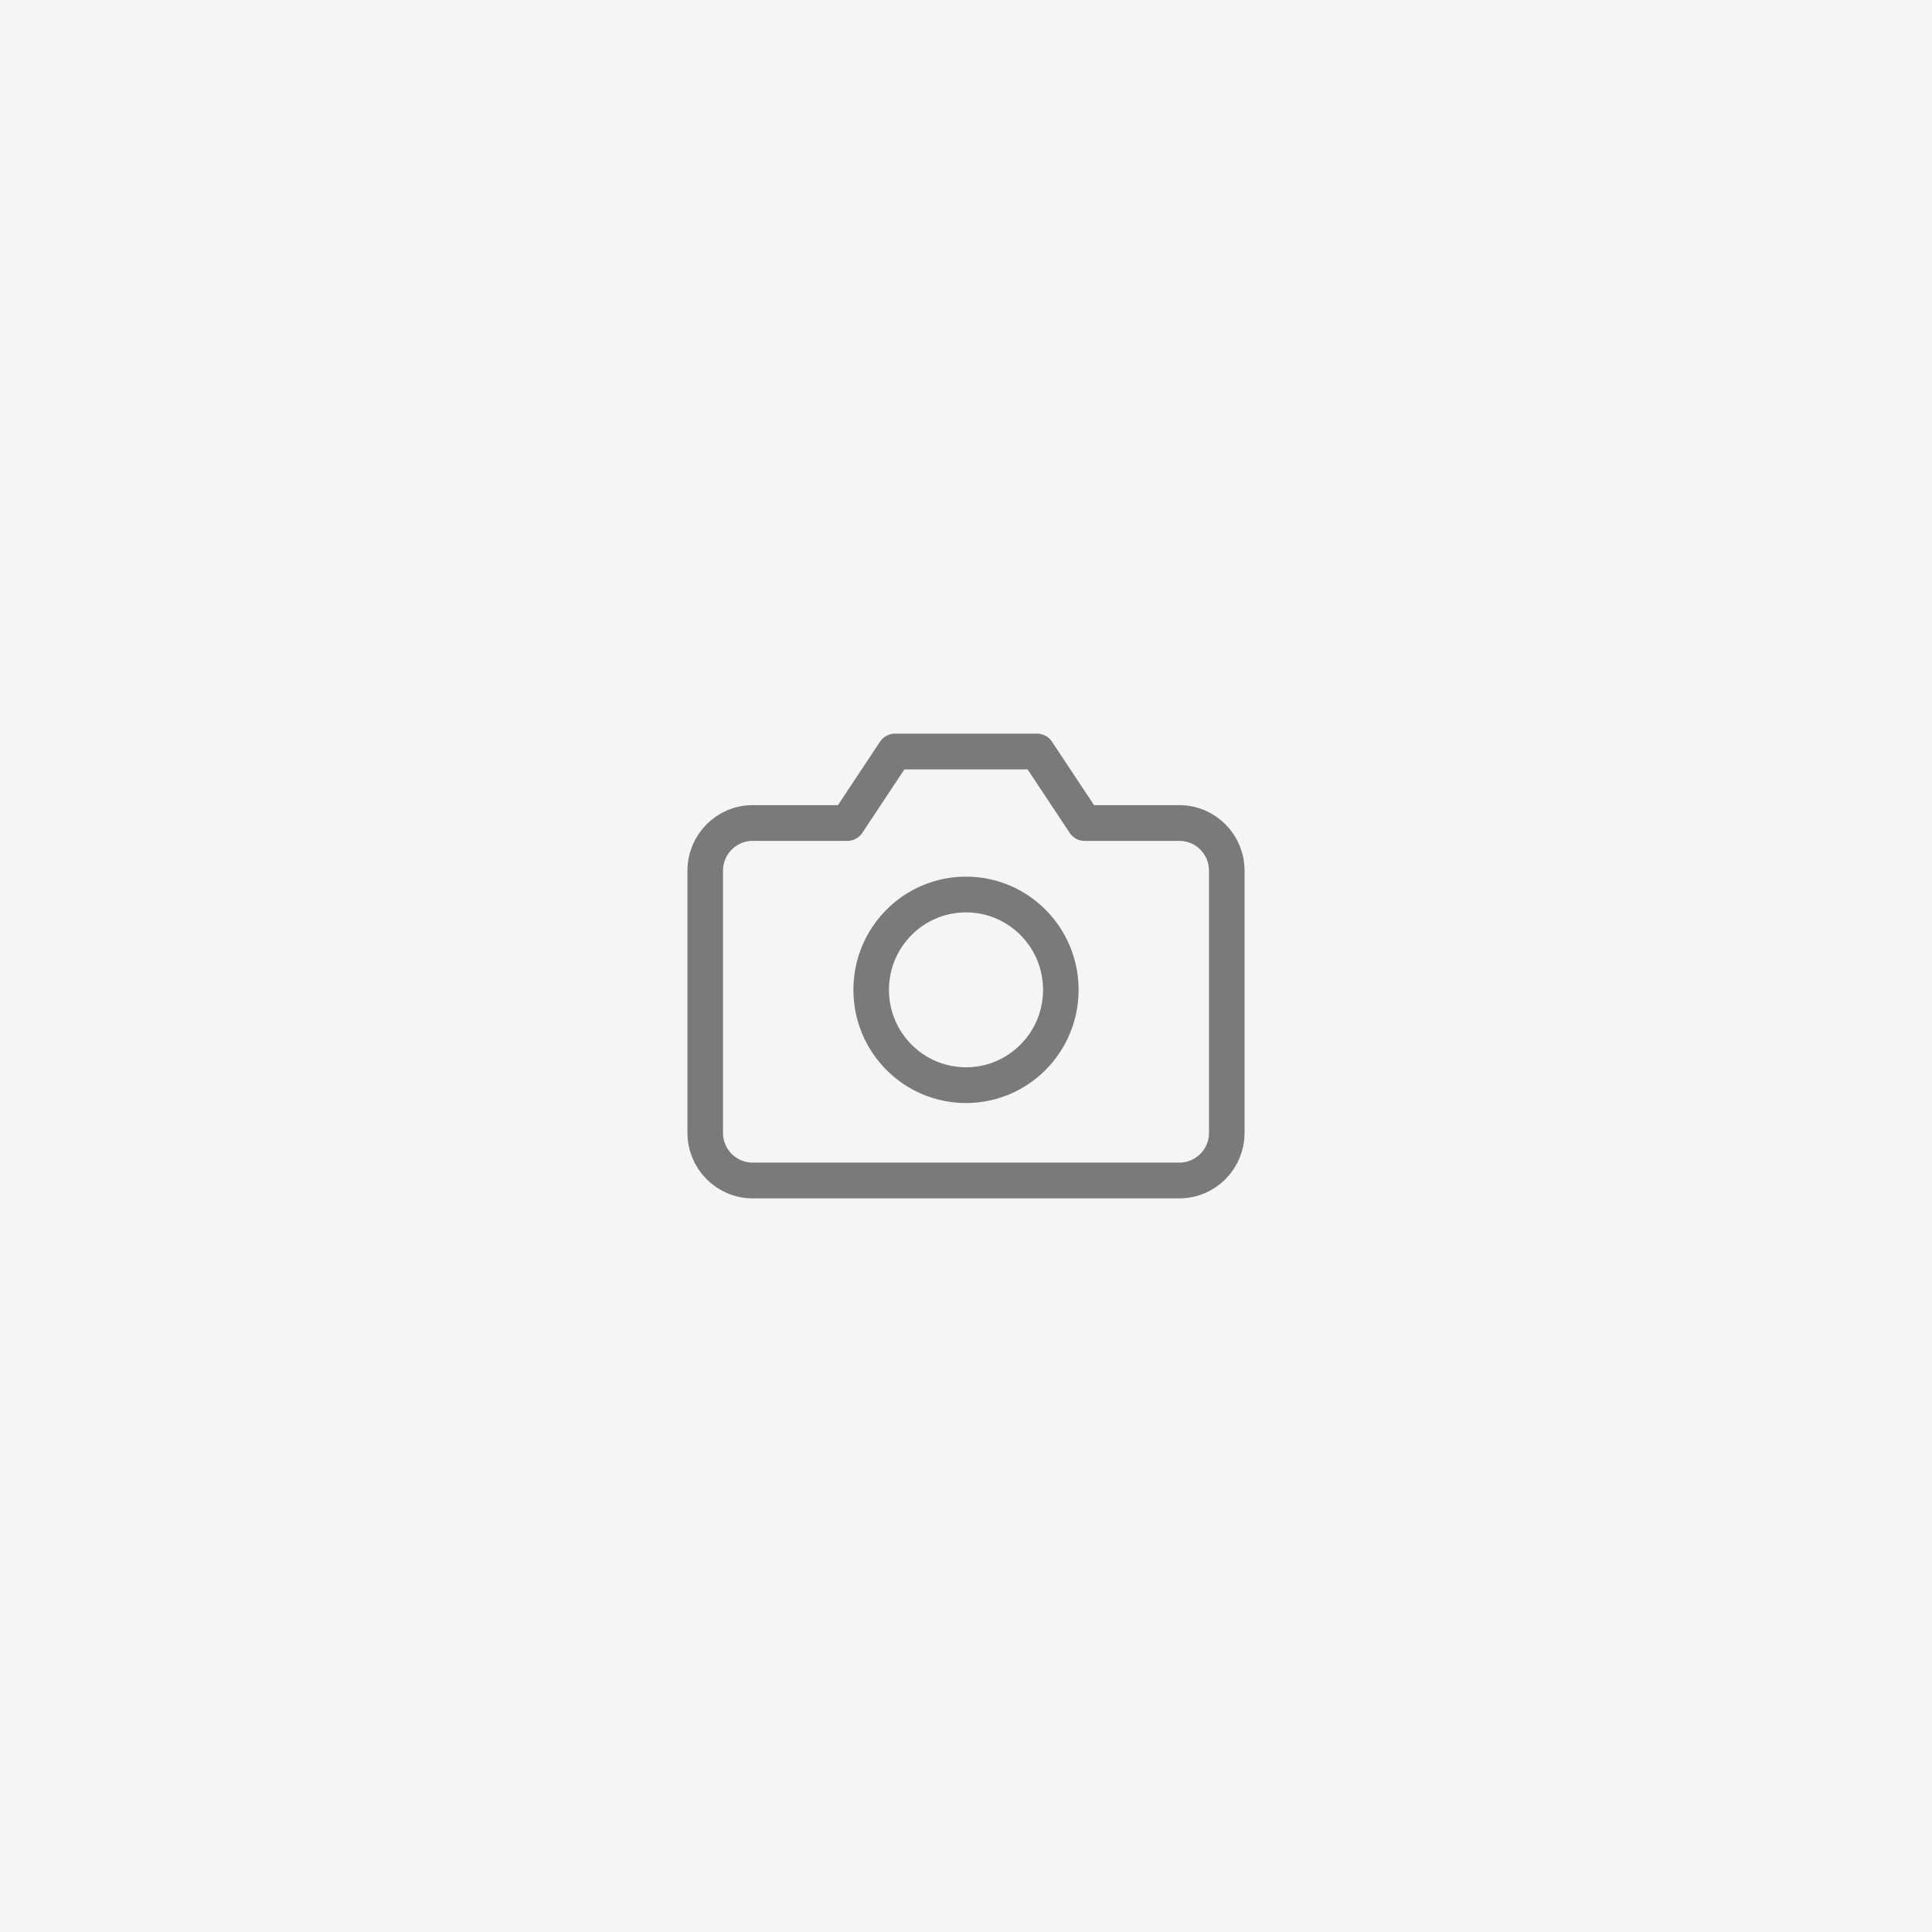
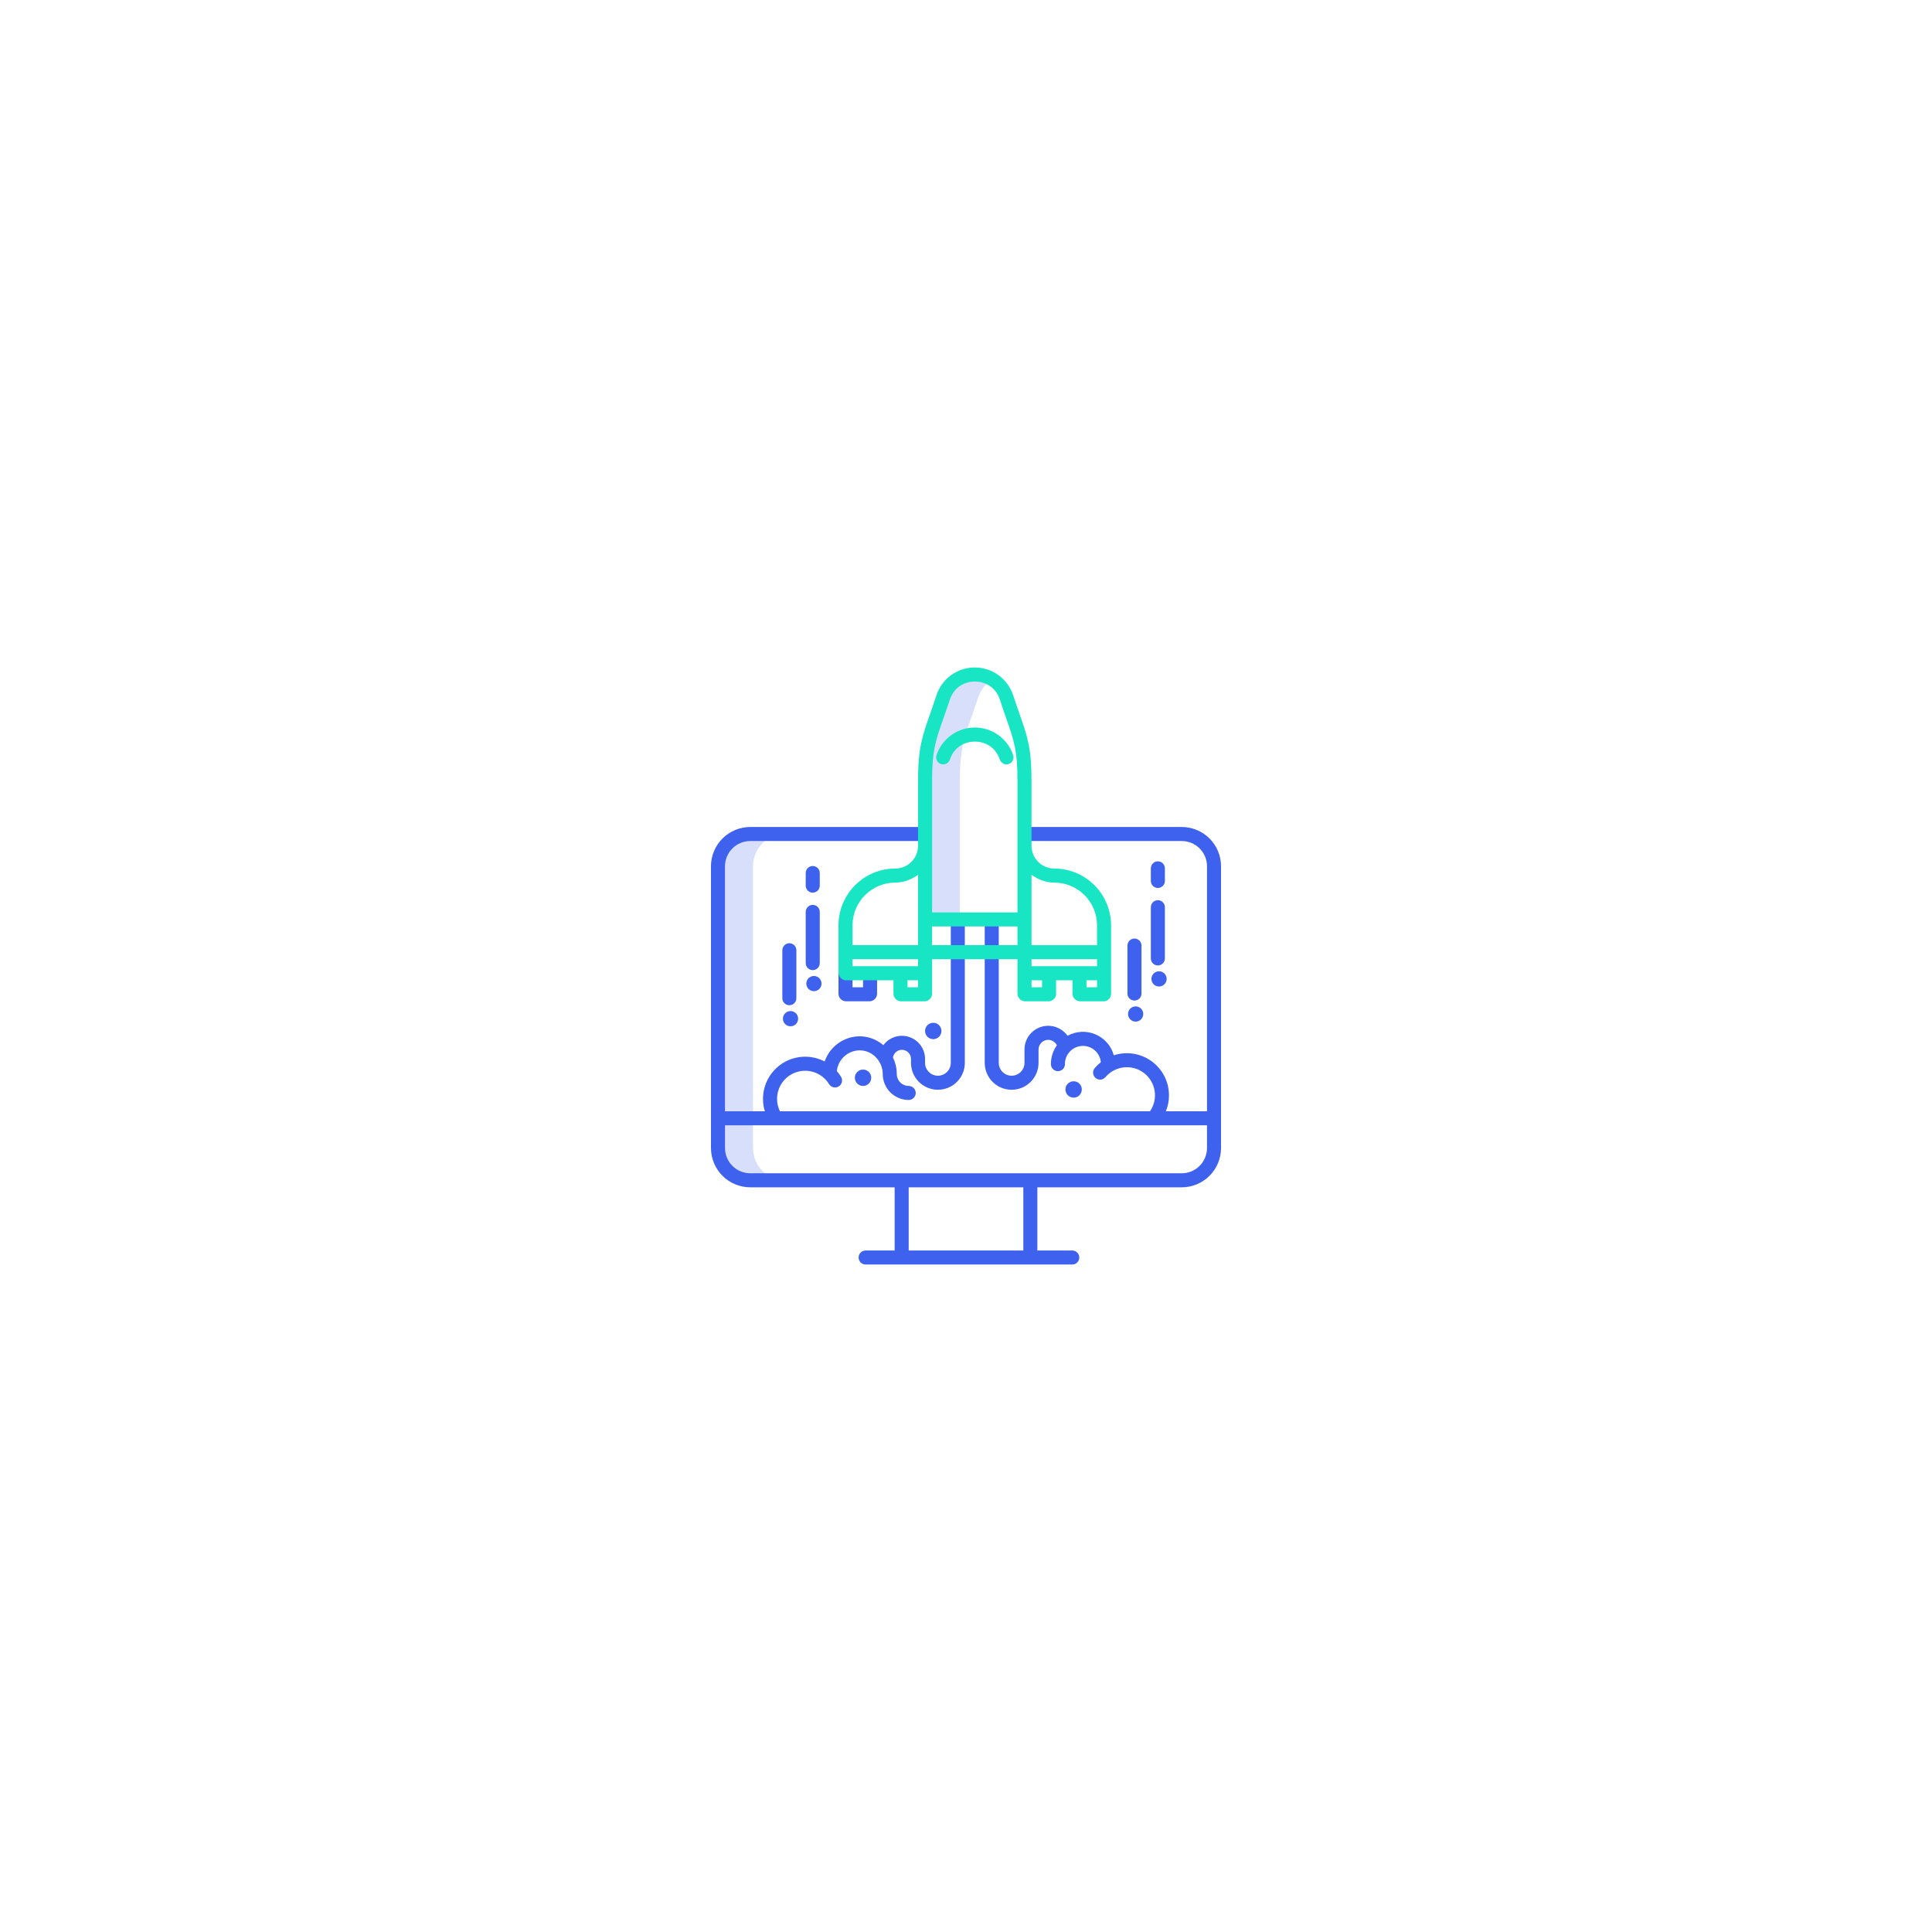
- <svg xmlns="http://www.w3.org/2000/svg" width="1000" height="1000" viewBox="0 0 264.583 264.583" version="1.1" id="svg5">
+ <svg xmlns="http://www.w3.org/2000/svg" width="1000" height="1000" viewBox="0 0 264.583 264.583" version="1.1">
  <defs id="defs2" />
  <g id="layer1">
-     <rect style="fill:#F5F5F5;fill-opacity:1;stroke-width:0;stroke-dasharray:none" id="rect2377" width="361.558" height="329.741" x="-46.279" y="-35.674" />
-     <g style="fill:none;stroke:#000000;stroke-width:0;stroke-linecap:round;stroke-linejoin:round;stroke-dasharray:none;stroke-opacity:0.59" id="g1906" transform="matrix(3.246555,0,0,3.263728,93.333,93.12694)">
-       <path d="m 23,19 a 2,2 0 0 1 -2,2 H 3 A 2,2 0 0 1 1,19 V 8 A 2,2 0 0 1 3,6 H 7 L 9,3 h 6 l 2,3 h 4 a 2,2 0 0 1 2,2 z" id="path1894" style="stroke:#000000;stroke-width:1.5;stroke-dasharray:none;stroke-opacity:0.5" />
-       <circle cx="12" cy="13" r="4" id="circle1896" style="stroke:#000000;stroke-width:1.5;stroke-dasharray:none;stroke-opacity:0.5" />
-     </g>
+     <rect style="fill:#ffffff;fill-opacity:1;stroke-width:0;stroke-dasharray:none" id="rect2377" width="361.558" height="329.741" x="-46.279" y="-35.674" />
+   </g>
+   <g style="fill:none;stroke-width:0.464" id="g301" transform="matrix(0.5696462,0,0,0.5696462,91.27729,91.30558)">
+     <path d="M 20.795,115.712 V 47.97 c 0,-2.083 0.827,-4.08 2.3,-5.553 1.473,-1.473 3.47,-2.3 5.553,-2.3 h -8.438 c -2.083,0 -4.08,0.827 -5.553,2.3 -1.473,1.473 -2.3,3.47 -2.3,5.553 v 67.742 c 0,2.082 0.827,4.079 2.3,5.552 1.473,1.473 3.47,2.3 5.553,2.3 h 8.438 c -2.083,0 -4.08,-0.827 -5.553,-2.3 -1.473,-1.473 -2.3,-3.47 -2.3,-5.552 z" fill="#3e61ee" fill-opacity="0.2" id="path238" style="stroke-width:0.155" />
+     <path d="M 74.126,1.868 C 72.436,1.845 70.784,2.366 69.413,3.354 68.042,4.342 67.025,5.745 66.512,7.355 63.584,16.136 62.094,18.11 62.094,27.363 v 33.269 h 8.438 V 27.363 c 0,-9.253 1.491,-11.227 4.418,-20.008 0.574,-1.802 1.779,-3.337 3.395,-4.321 -1.274,-0.766 -2.732,-1.169 -4.219,-1.166 z" fill="#3e61ee" fill-opacity="0.2" id="path240" style="stroke-width:0.155" />
+     <path d="M 123.79,38.531 H 86.062 v 3.375 H 123.79 c 0.803,-0.01 1.6,0.139 2.345,0.439 0.745,0.3 1.423,0.745 1.994,1.309 0.572,0.564 1.026,1.236 1.337,1.976 0.31,0.741 0.47,1.535 0.472,2.338 v 58.906 h -9.891 c 0.502,-1.214 0.757,-2.515 0.75,-3.829 0,-1.598 -0.378,-3.175 -1.104,-4.599 -0.726,-1.425 -1.779,-2.657 -3.072,-3.597 -1.294,-0.94 -2.791,-1.56 -4.371,-1.809 -1.579,-0.25 -3.195,-0.122 -4.715,0.373 -0.311,-1.12 -0.871,-2.155 -1.638,-3.028 -0.768,-0.873 -1.723,-1.56 -2.795,-2.011 -1.071,-0.451 -2.23,-0.653 -3.391,-0.592 -1.161,0.061 -2.292,0.385 -3.311,0.946 -0.7,-0.987 -1.696,-1.726 -2.844,-2.109 -1.148,-0.383 -2.388,-0.39 -3.54,-0.02 -1.152,0.37 -2.157,1.097 -2.868,2.076 -0.711,0.979 -1.091,2.159 -1.086,3.37 v 3.188 c 0,0.821 -0.326,1.607 -0.906,2.188 -0.58,0.58 -1.367,0.906 -2.188,0.906 -0.821,0 -1.607,-0.326 -2.188,-0.906 C 80.201,96.841 79.875,96.054 79.875,95.233 V 60.75 H 76.5 v 34.483 c 0,1.716 0.681,3.361 1.895,4.574 1.213,1.214 2.858,1.895 4.574,1.895 1.716,0 3.361,-0.681 4.574,-1.895 1.213,-1.213 1.895,-2.858 1.895,-4.574 v -3.188 c -0.003,-0.527 0.173,-1.039 0.499,-1.452 0.326,-0.414 0.782,-0.705 1.294,-0.826 0.512,-0.121 1.051,-0.065 1.527,0.16 0.476,0.225 0.863,0.604 1.095,1.076 -0.937,1.303 -1.44,2.867 -1.44,4.472 -0.009,0.227 0.028,0.454 0.108,0.667 0.081,0.213 0.203,0.407 0.361,0.571 0.158,0.164 0.346,0.295 0.556,0.384 0.209,0.089 0.434,0.135 0.662,0.135 0.227,0 0.453,-0.046 0.662,-0.135 0.209,-0.089 0.398,-0.22 0.556,-0.384 0.158,-0.164 0.28,-0.358 0.361,-0.571 0.081,-0.213 0.117,-0.439 0.108,-0.667 0.004,-1.111 0.434,-2.178 1.202,-2.98 0.768,-0.802 1.816,-1.278 2.925,-1.329 1.109,-0.051 2.196,0.326 3.035,1.054 0.839,0.728 1.366,1.751 1.471,2.856 -0.529,0.414 -1.016,0.881 -1.453,1.391 -0.147,0.168 -0.259,0.364 -0.329,0.575 -0.071,0.212 -0.099,0.435 -0.082,0.658 0.016,0.223 0.076,0.44 0.177,0.639 0.101,0.199 0.24,0.376 0.41,0.521 0.17,0.145 0.366,0.255 0.579,0.323 0.212,0.068 0.436,0.094 0.658,0.075 0.223,-0.019 0.439,-0.081 0.637,-0.184 0.198,-0.103 0.374,-0.244 0.517,-0.415 1.122,-1.321 2.709,-2.159 4.433,-2.342 1.723,-0.183 3.451,0.304 4.825,1.359 1.375,1.056 2.291,2.599 2.559,4.311 0.269,1.713 -0.132,3.462 -1.118,4.888 H 27.271 c -0.465,-0.926 -0.702,-1.949 -0.693,-2.985 -9e-4,-1.47 0.478,-2.901 1.365,-4.075 0.887,-1.173 2.132,-2.025 3.547,-2.426 1.415,-0.401 2.922,-0.328 4.292,0.206 1.37,0.534 2.528,1.501 3.299,2.754 0.116,0.188 0.269,0.352 0.448,0.482 0.18,0.13 0.383,0.223 0.599,0.274 0.216,0.052 0.439,0.06 0.658,0.025 0.219,-0.036 0.429,-0.114 0.617,-0.23 0.189,-0.116 0.353,-0.269 0.482,-0.449 0.13,-0.179 0.223,-0.383 0.274,-0.599 0.051,-0.216 0.059,-0.439 0.024,-0.658 -0.035,-0.219 -0.113,-0.429 -0.23,-0.617 -0.297,-0.481 -0.634,-0.936 -1.006,-1.361 0.139,-1.346 0.764,-2.594 1.757,-3.513 0.993,-0.918 2.287,-1.443 3.64,-1.476 0.723,-0.011 1.442,0.123 2.112,0.395 0.67,0.272 1.28,0.675 1.791,1.187 0.546,0.537 0.981,1.176 1.279,1.882 0.298,0.706 0.453,1.463 0.457,2.229 0.002,1.654 0.66,3.24 1.83,4.41 1.17,1.17 2.756,1.828 4.41,1.83 0.448,0 0.877,-0.178 1.193,-0.495 0.317,-0.316 0.494,-0.745 0.494,-1.193 0,-0.447 -0.178,-0.877 -0.494,-1.193 -0.317,-0.316 -0.746,-0.494 -1.193,-0.494 -0.76,-0.001 -1.488,-0.303 -2.025,-0.841 -0.537,-0.537 -0.839,-1.265 -0.84,-2.025 -0.003,-1.381 -0.32,-2.743 -0.926,-3.983 0.09,-0.545 0.383,-1.036 0.82,-1.375 0.437,-0.338 0.986,-0.498 1.536,-0.449 0.55,0.05 1.062,0.306 1.431,0.717 0.369,0.411 0.569,0.947 0.56,1.5 v 0.903 c 0,1.716 0.682,3.361 1.895,4.574 1.213,1.213 2.858,1.894 4.574,1.894 1.716,0 3.361,-0.681 4.574,-1.894 1.213,-1.213 1.895,-2.858 1.895,-4.574 V 60.75 h -3.375 v 34.483 c 0,0.821 -0.326,1.607 -0.906,2.188 -0.58,0.58 -1.367,0.906 -2.188,0.906 -0.821,0 -1.607,-0.326 -2.188,-0.906 -0.58,-0.58 -0.906,-1.367 -0.906,-2.188 V 94.331 c 0.008,-1.172 -0.355,-2.317 -1.037,-3.271 -0.682,-0.954 -1.648,-1.668 -2.76,-2.039 -1.112,-0.372 -2.313,-0.383 -3.432,-0.031 -1.119,0.352 -2.097,1.048 -2.796,1.99 -1.625,-1.405 -3.71,-2.161 -5.858,-2.124 -1.829,0.044 -3.601,0.648 -5.077,1.73 -1.476,1.082 -2.584,2.59 -3.177,4.321 -1.544,-0.806 -3.27,-1.2 -5.011,-1.145 -1.741,0.056 -3.438,0.559 -4.928,1.462 -1.49,0.903 -2.721,2.175 -3.576,3.693 -0.855,1.518 -1.303,3.23 -1.303,4.972 -0.009,1.012 0.142,2.019 0.446,2.985 h -9.587 V 47.969 c 0.001,-0.803 0.161,-1.598 0.472,-2.338 0.31,-0.741 0.765,-1.412 1.336,-1.976 0.572,-0.564 1.25,-1.009 1.994,-1.309 0.745,-0.3 1.542,-0.449 2.345,-0.439 H 62.156 V 38.531 H 20.21 c -1.246,-0.009 -2.482,0.228 -3.636,0.697 -1.154,0.47 -2.204,1.163 -3.089,2.041 -0.885,0.877 -1.588,1.921 -2.068,3.071 -0.48,1.15 -0.728,2.383 -0.73,3.629 v 67.743 c 0.001,1.247 0.249,2.48 0.729,3.631 0.48,1.15 1.183,2.194 2.068,3.072 0.885,0.877 1.935,1.571 3.089,2.042 1.154,0.47 2.39,0.708 3.636,0.699 h 34.634 v 15.188 h -6.975 c -0.448,0 -0.877,0.177 -1.193,0.494 -0.317,0.316 -0.494,0.745 -0.494,1.193 0,0.448 0.178,0.877 0.494,1.193 0.317,0.317 0.746,0.495 1.193,0.495 h 49.676 c 0.448,0 0.877,-0.178 1.193,-0.495 0.317,-0.316 0.494,-0.745 0.494,-1.193 0,-0.448 -0.178,-0.877 -0.494,-1.193 -0.317,-0.317 -0.746,-0.494 -1.193,-0.494 H 89.156 V 125.156 H 123.79 c 1.247,0.009 2.482,-0.229 3.637,-0.699 1.154,-0.471 2.204,-1.165 3.089,-2.042 0.885,-0.878 1.587,-1.922 2.067,-3.072 0.48,-1.151 0.728,-2.384 0.729,-3.631 V 47.969 c -0.001,-1.246 -0.249,-2.479 -0.729,-3.629 -0.48,-1.15 -1.183,-2.193 -2.068,-3.071 -0.885,-0.877 -1.935,-1.571 -3.089,-2.041 -1.154,-0.47 -2.39,-0.707 -3.636,-0.697 z M 85.781,140.344 H 58.219 v -15.188 h 27.562 z m 44.157,-24.632 c -10e-4,0.804 -0.161,1.599 -0.472,2.34 -0.31,0.741 -0.764,1.413 -1.335,1.978 -0.572,0.564 -1.25,1.009 -1.995,1.31 -0.745,0.301 -1.542,0.451 -2.346,0.441 H 20.21 c -0.803,0.01 -1.601,-0.14 -2.346,-0.441 -0.745,-0.301 -1.423,-0.746 -1.995,-1.31 -0.572,-0.565 -1.026,-1.237 -1.336,-1.978 -0.31,-0.741 -0.47,-1.536 -0.471,-2.34 v -5.462 h 102.984 0.017 c 0,0 0.019,0 0.028,0 h 12.847 z" fill="#3e61ee" id="path242" style="stroke-width:0.155" />
+     <path d="m 41.344,72.844 v 5.786 c 0.007,0.466 0.191,0.911 0.514,1.247 0.323,0.336 0.761,0.536 1.226,0.561 h 5.775 c 0.468,-0.024 0.909,-0.223 1.236,-0.558 0.327,-0.335 0.516,-0.781 0.529,-1.249 V 72.844 H 47.25 v 4.219 h -2.531 v -4.219 z" fill="#3e61ee" id="path244" style="stroke-width:0.155" />
+     <path d="m 112.781,85.319 c 1.01,0 1.828,-0.818 1.828,-1.828 0,-1.01 -0.818,-1.828 -1.828,-1.828 -1.009,0 -1.828,0.819 -1.828,1.828 0,1.01 0.819,1.828 1.828,1.828 z" fill="#3e61ee" id="path246" style="stroke-width:0.155" />
+     <path d="M 114.188,78.569 V 67.038 c 0,-0.448 -0.178,-0.877 -0.495,-1.193 -0.316,-0.317 -0.745,-0.494 -1.193,-0.494 -0.448,0 -0.877,0.178 -1.193,0.494 -0.317,0.316 -0.495,0.746 -0.495,1.193 v 11.531 c 0,0.448 0.178,0.877 0.495,1.193 0.316,0.316 0.745,0.494 1.193,0.494 0.448,0 0.877,-0.178 1.193,-0.494 0.317,-0.317 0.495,-0.746 0.495,-1.193 z" fill="#3e61ee" id="path248" style="stroke-width:0.155" />
+     <path d="m 118.406,76.881 c 1.01,0 1.828,-0.818 1.828,-1.828 0,-1.01 -0.818,-1.828 -1.828,-1.828 -1.009,0 -1.828,0.819 -1.828,1.828 0,1.01 0.819,1.828 1.828,1.828 z" fill="#3e61ee" id="path250" style="stroke-width:0.155" />
+     <path d="m 118.125,53.191 c 0.448,0 0.877,-0.178 1.193,-0.494 0.317,-0.316 0.494,-0.746 0.494,-1.193 v -3.029 c 0,-0.448 -0.177,-0.877 -0.494,-1.193 -0.316,-0.317 -0.745,-0.494 -1.193,-0.494 -0.448,0 -0.877,0.178 -1.193,0.494 -0.317,0.316 -0.494,0.746 -0.494,1.193 v 3.029 c 0,0.448 0.177,0.877 0.494,1.193 0.316,0.317 0.745,0.494 1.193,0.494 z" fill="#3e61ee" id="path252" style="stroke-width:0.155" />
+     <path d="m 116.438,70.131 c 0,0.448 0.177,0.877 0.494,1.193 0.316,0.317 0.745,0.494 1.193,0.494 0.448,0 0.877,-0.178 1.193,-0.494 0.317,-0.316 0.494,-0.746 0.494,-1.193 V 57.818 c 0,-0.448 -0.177,-0.877 -0.494,-1.193 -0.316,-0.316 -0.745,-0.494 -1.193,-0.494 -0.448,0 -0.877,0.178 -1.193,0.494 -0.317,0.317 -0.494,0.746 -0.494,1.193 z" fill="#3e61ee" id="path254" style="stroke-width:0.155" />
+     <path d="m 29.812,86.444 c 1.01,0 1.828,-0.818 1.828,-1.828 0,-1.01 -0.819,-1.828 -1.828,-1.828 -1.01,0 -1.828,0.819 -1.828,1.828 0,1.01 0.819,1.828 1.828,1.828 z" fill="#3e61ee" id="path256" style="stroke-width:0.155" />
+     <path d="M 31.219,79.694 V 68.163 c 0,-0.448 -0.178,-0.877 -0.494,-1.193 -0.317,-0.317 -0.746,-0.494 -1.193,-0.494 -0.448,0 -0.877,0.178 -1.193,0.494 -0.317,0.316 -0.494,0.746 -0.494,1.193 v 11.531 c 0,0.448 0.178,0.877 0.494,1.193 0.317,0.316 0.746,0.494 1.193,0.494 0.448,0 0.877,-0.178 1.193,-0.494 0.317,-0.317 0.494,-0.746 0.494,-1.193 z" fill="#3e61ee" id="path258" style="stroke-width:0.155" />
+     <path d="m 35.438,78.006 c 1.01,0 1.828,-0.818 1.828,-1.828 0,-1.01 -0.819,-1.828 -1.828,-1.828 -1.01,0 -1.828,0.819 -1.828,1.828 0,1.01 0.819,1.828 1.828,1.828 z" fill="#3e61ee" id="path260" style="stroke-width:0.155" />
+     <path d="m 35.156,54.316 c 0.448,0 0.877,-0.178 1.193,-0.494 0.317,-0.316 0.494,-0.746 0.494,-1.193 v -3.029 c 0,-0.448 -0.178,-0.877 -0.494,-1.193 -0.317,-0.317 -0.746,-0.494 -1.193,-0.494 -0.448,0 -0.877,0.178 -1.193,0.494 -0.317,0.316 -0.494,0.746 -0.494,1.193 v 3.029 c 0,0.448 0.178,0.877 0.494,1.193 0.317,0.317 0.746,0.494 1.193,0.494 z" fill="#3e61ee" id="path262" style="stroke-width:0.155" />
+     <path d="m 33.469,71.256 c 0,0.448 0.178,0.877 0.494,1.193 0.317,0.317 0.746,0.494 1.193,0.494 0.448,0 0.877,-0.178 1.193,-0.494 0.317,-0.316 0.494,-0.746 0.494,-1.193 V 58.943 c 0,-0.448 -0.178,-0.877 -0.494,-1.193 -0.317,-0.316 -0.746,-0.494 -1.193,-0.494 -0.448,0 -0.877,0.178 -1.193,0.494 -0.317,0.317 -0.494,0.746 -0.494,1.193 z" fill="#3e61ee" id="path264" style="stroke-width:0.155" />
+     <path d="m 97.875,103.6 c 1.087,0 1.969,-0.881 1.969,-1.969 0,-1.087 -0.881,-1.968 -1.969,-1.968 -1.087,0 -1.969,0.881 -1.969,1.968 0,1.088 0.881,1.969 1.969,1.969 z" fill="#3e61ee" id="path266" style="stroke-width:0.155" />
+     <path d="m 64.125,89.538 c 1.087,0 1.969,-0.881 1.969,-1.969 0,-1.087 -0.881,-1.969 -1.969,-1.969 -1.087,0 -1.969,0.881 -1.969,1.969 0,1.087 0.881,1.969 1.969,1.969 z" fill="#3e61ee" id="path268" style="stroke-width:0.155" />
+     <path d="m 47.25,100.788 c 1.087,0 1.969,-0.882 1.969,-1.969 0,-1.087 -0.881,-1.969 -1.969,-1.969 -1.087,0 -1.969,0.881 -1.969,1.969 0,1.087 0.881,1.969 1.969,1.969 z" fill="#3e61ee" id="path270" style="stroke-width:0.155" />
+     <path d="m 65.98,23.395 c 0.425,0.141 0.888,0.108 1.288,-0.092 0.4,-0.2 0.705,-0.551 0.846,-0.976 1.065,-3.195 3.804,-4.333 6.013,-4.333 2.208,0 4.947,1.138 6.012,4.333 0.142,0.425 0.446,0.775 0.847,0.976 0.4,0.2 0.864,0.233 1.288,0.091 0.425,-0.142 0.775,-0.446 0.976,-0.847 0.2,-0.401 0.233,-0.864 0.091,-1.288 -0.645,-1.934 -1.881,-3.616 -3.535,-4.808 -1.654,-1.192 -3.64,-1.833 -5.679,-1.833 -2.038,0 -4.025,0.641 -5.679,1.833 -1.654,1.192 -2.89,2.874 -3.535,4.808 -0.07,0.21 -0.098,0.432 -0.083,0.654 0.016,0.221 0.075,0.437 0.174,0.635 0.099,0.198 0.236,0.375 0.404,0.52 0.168,0.145 0.362,0.256 0.572,0.326 z" fill="#17e5c3" id="path272" style="stroke-width:0.155" />
+     <path d="M 93.219,48.521 C 91.778,48.522 90.395,47.954 89.371,46.94 88.347,45.927 87.765,44.55 87.75,43.11 V 27.364 C 87.75,19.615 86.741,16.639 84.823,11.236 84.369,9.959 83.879,8.511 83.316,6.823 82.674,4.889 81.439,3.207 79.786,2.015 78.134,0.823 76.148,0.181 74.111,0.181 c -2.037,0 -4.023,0.642 -5.675,1.834 -1.652,1.192 -2.887,2.874 -3.53,4.808 -0.562,1.688 -1.043,3.136 -1.496,4.414 -1.918,5.402 -2.941,8.378 -2.941,16.127 V 43.11 c -0.015,1.44 -0.597,2.817 -1.621,3.83 -1.024,1.013 -2.407,1.581 -3.848,1.581 -3.611,0.002 -7.075,1.433 -9.634,3.982 -2.559,2.548 -4.005,6.006 -4.022,9.617 v 11.43 c 0,0.932 0.809,1.825 1.741,1.825 h 11.478 v 3.255 c 0.011,0.467 0.198,0.913 0.524,1.248 0.326,0.335 0.766,0.535 1.233,0.559 h 5.775 c 0.466,-0.025 0.905,-0.225 1.23,-0.56 0.325,-0.335 0.51,-0.781 0.52,-1.248 V 70.313 H 84.375 v 8.317 c 0.017,0.47 0.209,0.916 0.539,1.251 0.33,0.335 0.774,0.533 1.243,0.557 h 5.775 c 0.463,-0.026 0.899,-0.227 1.22,-0.563 0.32,-0.336 0.5,-0.781 0.504,-1.245 v -3.255 h 3.938 v 3.255 c 0.02,0.471 0.216,0.918 0.549,1.252 0.333,0.334 0.778,0.532 1.25,0.555 h 5.775 c 0.932,0 1.708,-0.875 1.708,-1.808 V 62.121 c -0.017,-3.611 -1.463,-7.069 -4.022,-9.618 -2.559,-2.548 -6.023,-3.98 -9.634,-3.982 z M 60.469,77.063 h -2.531 v -1.688 h 2.531 z m 0,-5.062 h -15.75 v -1.688 h 15.75 z m 0,-5.062 h -15.75 v -4.818 c 0.016,-2.716 1.106,-5.316 3.032,-7.232 1.926,-1.915 4.532,-2.991 7.249,-2.992 2.04,0 3.781,-0.701 5.469,-1.872 z m 23.906,0 H 63.844 v -4.5 H 84.375 Z m 0,-26.156 V 59.063 H 63.844 V 27.364 c 0,-7.168 0.84,-9.622 2.749,-14.998 0.459,-1.292 0.963,-2.756 1.536,-4.476 1.065,-3.195 3.797,-4.333 6.005,-4.333 2.208,0 4.944,1.139 6.009,4.333 0.573,1.719 1.043,3.184 1.502,4.476 1.909,5.377 2.731,7.83 2.731,14.998 z m 5.906,36.281 H 87.75 v -1.688 h 2.531 z m 13.219,0 h -2.531 v -1.688 h 2.531 z m 0,-5.062 H 87.75 v -1.688 h 15.75 z m 0,-5.062 H 87.75 V 50.025 c 1.688,1.171 3.429,1.872 5.469,1.872 2.717,8e-4 5.322,1.076 7.248,2.992 1.927,1.915 3.017,4.515 3.033,7.232 z" fill="#17e5c3" id="path274" style="stroke-width:0.155" />
  </g>
</svg>
